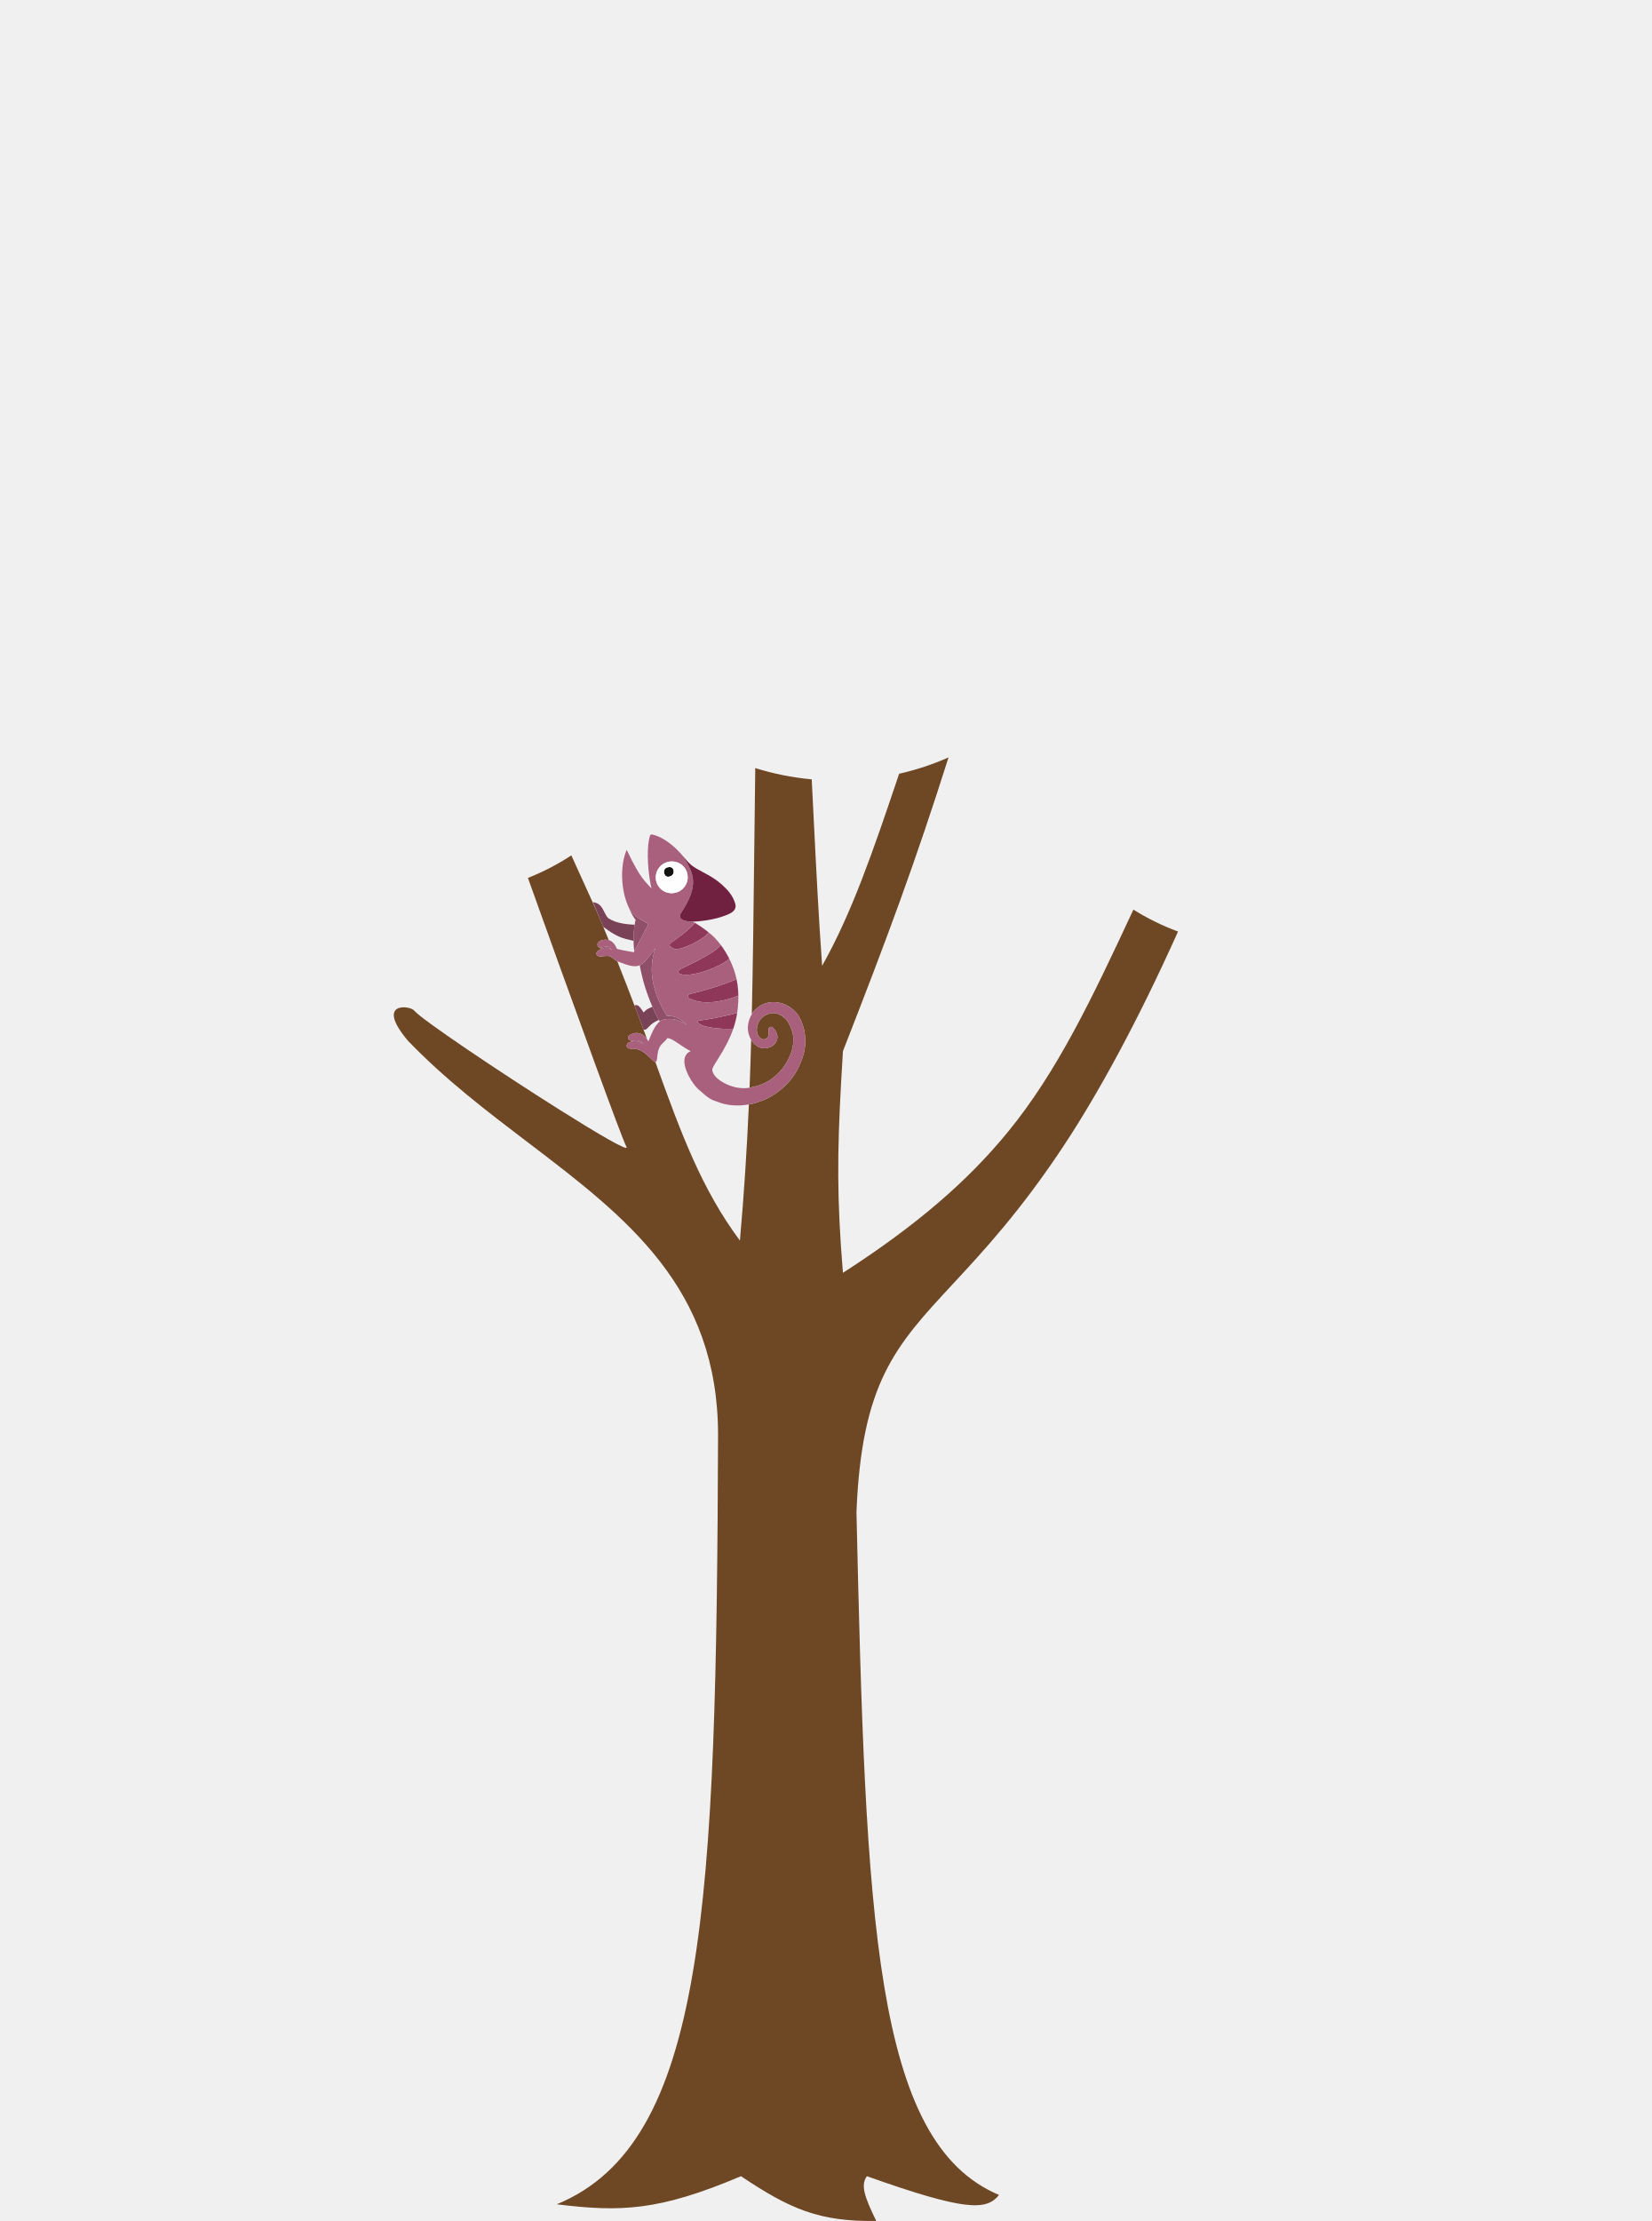
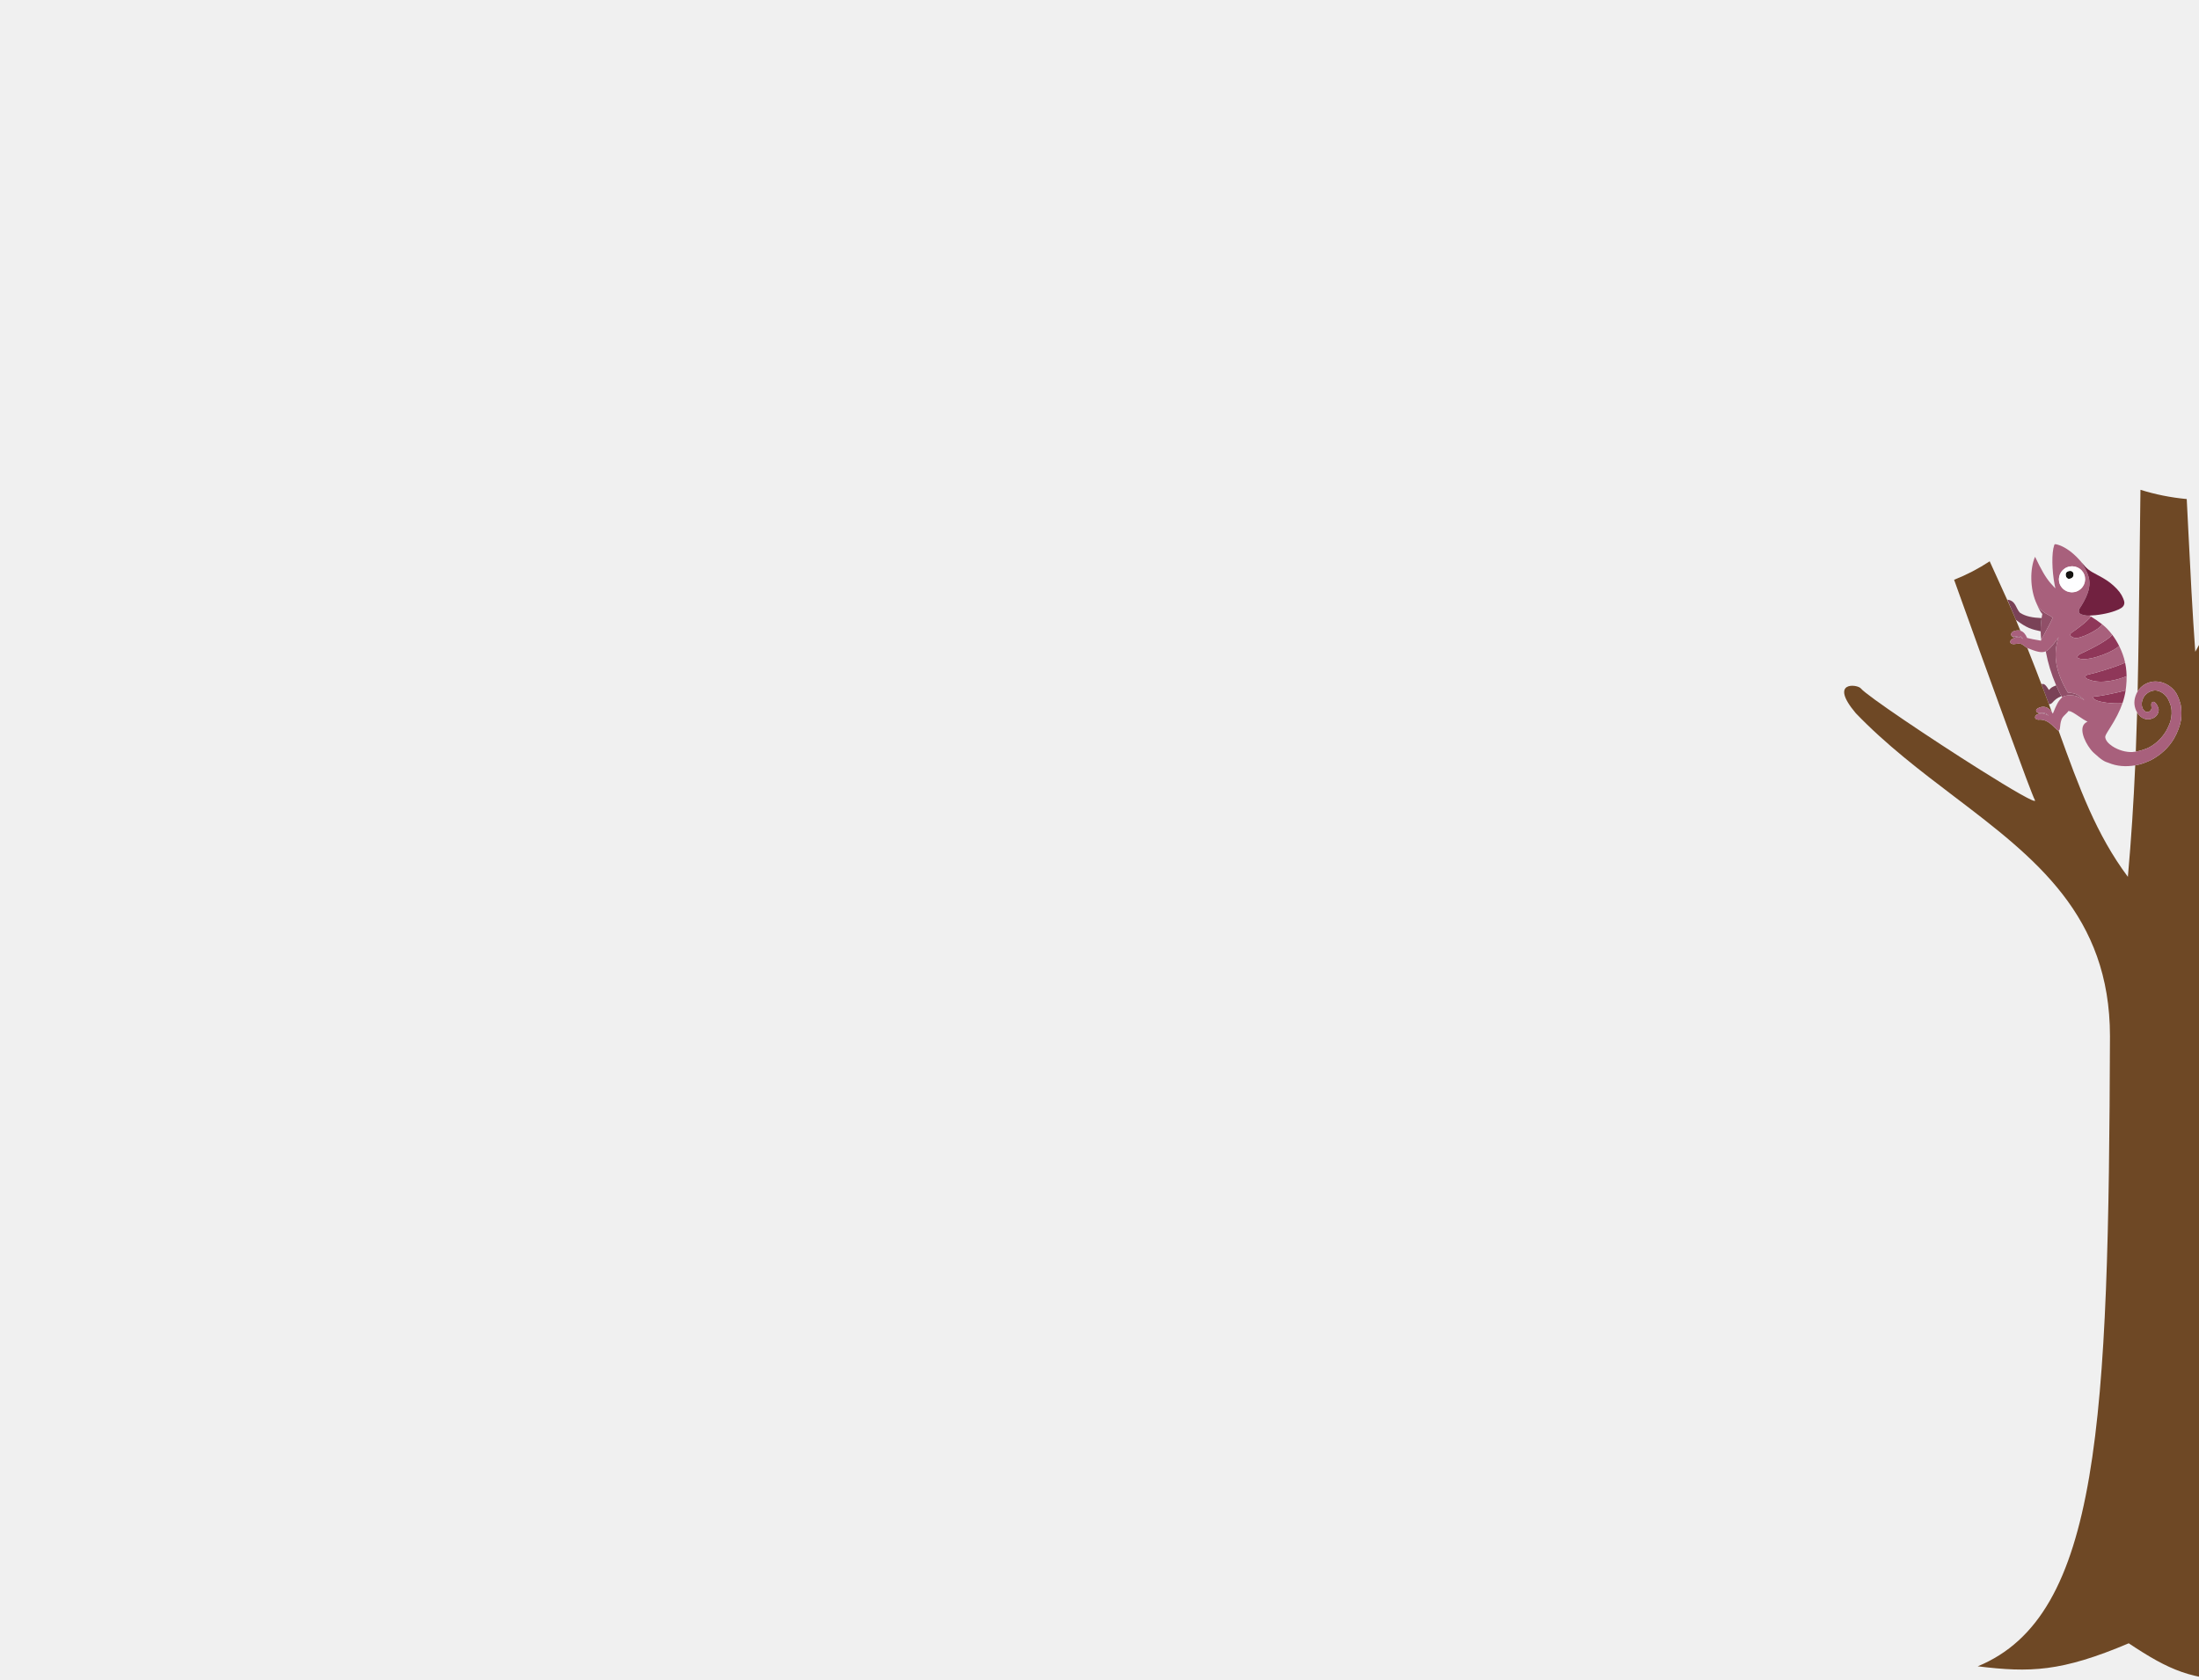
- <svg xmlns="http://www.w3.org/2000/svg" width="839" height="1128" viewBox="0 0 839 1128" fill="none">
-   <path d="M326.947 514.214C324.37 510.043 323.753 510.417 322.294 510.539C322.591 511.332 322.887 512.123 323.182 512.912C323.321 513.284 323.461 513.656 323.599 514.028C324.734 517.061 325.852 520.056 326.946 522.989C329.342 523.316 329.187 520.18 334.748 518.025C333.727 516.4 332.575 514.03 331.431 511.335C328.841 512.408 328.528 512.554 326.947 514.214Z" fill="#7A4257" />
-   <path d="M332.957 481.5C330.926 484.453 327.168 489.429 324.985 490.275C326.51 498.172 328.288 503.932 331.431 511.335C332.575 514.03 333.727 516.4 334.748 518.025C334.893 518.256 335.036 518.472 335.175 518.672C336.645 517.512 342.925 515.994 348.85 520.611C347.517 518.887 343.641 515.554 338.797 516.013C331.457 503.761 329.05 492.762 332.957 481.5Z" fill="#904F68" />
-   <path d="M319.534 461.149C319.633 461.406 321.29 465.491 322.871 467.094C322.724 467.706 322.553 468.575 322.395 469.641C322.079 471.755 321.807 474.643 321.843 477.83C321.862 479.521 321.967 481.295 322.198 483.084C324.615 478.775 329.12 470.064 329.225 469.579C329.318 469.149 328.432 468.666 327.134 467.958C324.839 466.706 321.258 464.752 319.534 461.149Z" fill="#904F68" />
-   <path d="M310.978 482.655C309.747 480.836 309.226 480.38 306.149 481.055C304.818 481.347 303.997 480.983 303.671 480.391C304.208 481.482 305.302 481.801 305.783 481.824C307.576 481.092 309.209 481.014 310.978 482.655Z" fill="#904F68" />
-   <path d="M366.168 479.931C363.393 483.877 350.184 490.062 346.769 491.66C346.529 491.772 346.338 491.862 346.202 491.927C346.179 491.938 346.157 491.948 346.136 491.958C346.054 491.997 346 492.024 345.976 492.038C345.424 492.348 342.753 494.371 346.814 494.962C353.622 495.955 367.076 490.332 370.476 486.902C369.244 484.445 367.793 482.091 366.168 479.931Z" fill="#8F3759" />
-   <path d="M374.676 500.088C374.55 499.159 374.384 498.222 374.181 497.282C367.263 500.413 354.503 504.02 351.556 504.571C348.609 505.122 348.99 506.947 351.764 507.74C359.311 510.901 370.465 507.658 375.098 505.641C375.068 503.75 374.926 501.913 374.676 500.088Z" fill="#8F3759" />
-   <path d="M374.496 514.44C368.477 516.179 357.303 518.222 355.819 518.206C354.336 518.19 353.522 518.948 355.835 520.342C358.147 521.735 365.876 522.871 372.525 522.441C373.443 519.771 374.082 517.149 374.496 514.44Z" fill="#8F3759" />
-   <path fill-rule="evenodd" clip-rule="evenodd" d="M305.391 485.76C305.394 485.76 305.389 485.76 305.391 485.76Z" fill="#A8607C" />
-   <path d="M308.994 466.306C306.483 463.828 306.468 458.714 301.204 458.214C302.993 462.404 304.721 466.508 306.392 470.53C306.415 470.585 306.437 470.64 306.46 470.695C306.463 470.701 306.466 470.708 306.468 470.714C313.406 475.921 316.092 476.543 321.843 477.83C321.807 474.643 322.079 471.755 322.395 469.641C316.899 469.407 312.46 468.582 308.994 466.306Z" fill="#7A4257" />
-   <path d="M540.633 581.52C557.779 555.533 577.819 519.114 598.454 473.115C590.442 470.148 582.848 466.402 575.778 461.976C554.657 507.319 536.999 544.445 511.859 575.089C491.738 599.617 466.11 622.023 428.222 646.449C425.09 608.989 425.328 585.241 427.279 549.908C427.56 544.824 427.876 539.501 428.222 533.862C451.212 475.09 464.995 437.839 481.867 384.666C473.936 388.188 465.535 390.989 456.771 392.973C443.225 433.203 432.704 463.743 417.649 490.519C415.821 464.945 414.704 442.586 413.234 413.188C412.958 407.67 412.67 401.905 412.362 395.823C402.415 394.901 392.809 392.949 383.679 390.089C383.479 405.109 383.314 419.379 383.156 433.007L383.156 433.047C382.808 463.136 382.496 490.097 381.925 515.096C382.632 513.913 383.493 512.912 384.59 511.992C389.967 507.457 397.943 508.029 403.552 513.359C405.385 515.115 406.473 516.894 407.59 520.006C408.017 521.185 408.484 522.732 408.627 523.445C409.158 526.149 409.218 530.231 408.774 532.973C408.237 536.312 406.525 540.816 404.417 544.409C401.29 549.756 396.476 554.295 390.513 557.506C388.949 558.349 384.929 559.906 383.193 560.342C382.267 560.573 381.348 560.768 380.438 560.926C379.42 583.935 377.99 606.388 375.884 630.063C356.311 603.776 345.889 575.32 332.957 539.452C332.296 539.253 331.48 538.449 330.475 537.458C328.217 535.233 324.999 532.061 320.414 532.662C317.277 532.327 318.433 529.972 319.335 529.536C320.209 529.114 320.968 528.863 321.677 528.759C321.385 528.792 320.658 528.558 320.313 528.431L320.296 528.425C319.13 527.988 318.177 526.631 320.177 525.517C321.995 524.504 324.413 524.118 326.641 525.659C327.365 526.16 328.069 526.864 328.726 527.817C328.141 526.223 327.548 524.614 326.946 522.989C325.852 520.056 324.734 517.061 323.599 514.028C320.508 505.824 317.192 497.236 313.593 488.214C313.593 488.214 313.157 488.088 311.116 486.442C309.683 485.286 308.594 485.407 306.42 485.65C306.326 485.66 306.231 485.671 306.133 485.682C306.01 485.695 305.885 485.709 305.755 485.723C305.658 485.733 305.56 485.743 305.459 485.753C305.445 485.755 305.432 485.756 305.419 485.757C305.398 485.759 305.377 485.761 305.356 485.763C305.328 485.765 305.3 485.767 305.272 485.769C305.252 485.77 305.233 485.771 305.213 485.772C305.196 485.773 305.179 485.774 305.162 485.774C305.148 485.775 305.135 485.775 305.121 485.776C305.096 485.777 305.07 485.777 305.045 485.777C305.017 485.778 304.989 485.778 304.961 485.777C302.814 485.756 302.361 484.008 303.875 482.824C304.048 482.689 304.247 482.561 304.472 482.444C304.92 482.21 305.356 481.999 305.783 481.824C305.302 481.801 304.208 481.482 303.671 480.391C303.243 479.614 303.666 478.443 304.905 477.845C306.555 477.205 307.998 477.084 309.242 477.444C308.335 475.226 307.411 472.983 306.468 470.714L306.46 470.695L306.392 470.53C303.133 462.685 299.452 454.636 295.6 446.213C293.841 442.367 292.047 438.442 290.24 434.422C283.395 438.935 276.009 442.786 268.19 445.876C276.946 470.428 291.318 510.223 302.266 540.204C310.487 562.718 316.989 580.134 318.259 582.491C319.719 585.204 304.119 576.108 284.346 563.66C254.029 544.575 213.901 517.611 210.41 513.248C208.295 510.605 190.322 508.491 207.239 528.576C226.071 548.177 247.338 564.353 268.011 580.078L268.551 580.489C318.474 618.463 364.782 653.955 364.782 728.907C363.926 967.721 358.638 1088.31 282.838 1119.52C315.233 1123.48 334.582 1122.98 376.413 1105.25C401.322 1121.86 415.982 1128.39 445.14 1127.98C439.066 1115.5 437.157 1109.79 440.382 1105.25C490.422 1123.04 501.151 1122.78 507.523 1114.77C443.821 1088 439.836 974.557 435.095 768.022C437.731 702.018 454.887 683.54 484.013 652.17C499.592 635.39 518.595 614.922 540.633 581.52Z" fill="#6E4825" />
-   <path d="M321.347 528.535C321.034 528.605 320.665 528.56 320.313 528.431C320.658 528.558 321.385 528.792 321.677 528.759C323.382 528.508 324.801 529.099 326.853 530.167C326.732 530.067 326.616 529.967 326.503 529.871L326.456 529.831C325.18 528.74 324.355 528.035 321.347 528.535Z" fill="#904F68" />
-   <path d="M381.599 528.098C381.37 536.393 381.106 544.484 380.794 552.417C383.509 551.94 386.943 550.883 388.946 549.842C393.252 547.613 397.152 543.842 399.676 539.452C400.622 537.815 401.844 535.023 402.277 533.511C403.117 530.571 403.247 527.095 402.631 524.512C402.224 522.853 400.932 519.898 400.105 518.756C398.147 516.029 395.035 514.325 392.328 514.503C390.746 514.613 388.809 515.408 387.544 516.489C386.346 517.514 385.632 518.53 385.061 519.992C384.001 522.706 384.435 525.581 386.135 527.108C386.895 527.774 387.598 527.989 388.439 527.796C389.759 527.506 390.689 526.245 390.528 524.992C390.231 522.7 390.339 522.141 391.142 521.697C391.592 521.449 391.723 521.443 392.168 521.639C393.029 522.03 393.909 523.195 394.521 524.775C394.995 526.038 395.024 526.189 394.931 527.053C394.676 529.293 393.289 531.012 391.003 531.898C387.376 533.303 383.762 531.798 381.599 528.098Z" fill="#6E4825" />
-   <path d="M352.943 468.661C350.347 472.251 342.835 477.451 341.315 478.483C339.795 479.515 339.462 480.752 342.633 481.886C345.805 483.02 358.238 476.8 359.94 473.482C357.656 471.657 354.987 469.848 352.943 468.661Z" fill="#8F3759" />
-   <path fill-rule="evenodd" clip-rule="evenodd" d="M330.518 449.149C330.642 449.792 330.829 450.571 330.982 451.19C330.73 450.937 330.477 450.685 330.225 450.433C329.485 449.678 328.589 448.717 327.929 447.939C324.754 444.191 322.291 439.839 318.358 431.622C315.172 438.838 314.972 451.617 319.534 461.149C321.258 464.752 324.839 466.706 327.134 467.958C328.432 468.666 329.318 469.149 329.225 469.579C329.12 470.064 324.615 478.775 322.198 483.084L321.962 483.618C320.862 483.412 320.008 483.266 319.242 483.135C317.495 482.837 316.198 482.615 313.429 481.927C312.492 479.642 311.209 478.149 309.557 477.547C309.453 477.509 309.348 477.475 309.242 477.444C307.998 477.084 306.555 477.205 304.905 477.845C303.666 478.443 303.243 479.614 303.671 480.391C303.997 480.983 304.818 481.347 306.149 481.055C309.226 480.38 309.747 480.836 310.978 482.655C309.209 481.014 307.576 481.092 305.783 481.824C305.356 481.999 304.92 482.21 304.472 482.444C304.247 482.561 304.048 482.689 303.875 482.824C302.361 484.008 302.814 485.756 304.961 485.777C304.989 485.778 305.017 485.778 305.045 485.777C305.07 485.777 305.096 485.777 305.121 485.776L305.162 485.774L305.213 485.772C305.233 485.771 305.252 485.77 305.272 485.769C305.3 485.767 305.328 485.765 305.356 485.763C305.377 485.761 305.398 485.759 305.419 485.757L305.459 485.753C305.56 485.743 305.658 485.733 305.755 485.723C305.885 485.709 306.01 485.695 306.133 485.682L306.42 485.65C308.594 485.407 309.683 485.286 311.116 486.442C313.157 488.088 313.593 488.214 313.593 488.214C319.219 490.391 322.095 491.395 324.985 490.275C327.168 489.429 330.926 484.453 332.957 481.5C329.05 492.762 331.457 503.761 338.797 516.013C343.641 515.554 347.517 518.887 348.85 520.611C342.925 515.994 336.645 517.512 335.175 518.672C332.719 521.101 331.859 522.821 329.386 528.891C329.173 528.502 328.952 528.145 328.726 527.817C328.069 526.864 327.365 526.16 326.641 525.659C324.413 524.118 321.995 524.504 320.177 525.517C318.177 526.631 319.13 527.988 320.296 528.425L320.313 528.431C320.665 528.56 321.034 528.605 321.347 528.535C324.355 528.035 325.18 528.74 326.456 529.831L326.503 529.871C326.616 529.967 326.732 530.067 326.853 530.167C324.801 529.099 323.382 528.508 321.677 528.759C320.968 528.863 320.209 529.114 319.335 529.536C318.433 529.972 317.277 532.327 320.414 532.662C324.999 532.061 328.217 535.233 330.475 537.458C331.48 538.449 332.296 539.253 332.957 539.452C333.646 539.26 333.755 538.186 333.9 536.75C334.073 535.051 334.296 532.845 335.591 530.991C336.055 530.403 336.685 529.789 337.274 529.215C338.069 528.442 338.792 527.738 338.944 527.255C339.134 527.298 339.22 527.298 339.32 527.298L339.36 527.298L339.371 527.298L339.39 527.298L339.404 527.299C340.735 527.335 342.886 528.791 345.306 530.43C347.091 531.638 349.023 532.945 350.88 533.856C344.607 536.475 348.794 545.839 352.677 550.882C353.358 551.767 354.031 552.519 354.635 553.078C359.853 557.901 361.466 558.616 364.034 559.421C368.931 561.454 374.512 561.956 380.438 560.926C381.348 560.768 382.267 560.573 383.193 560.342C384.929 559.906 388.949 558.349 390.513 557.506C396.476 554.295 401.29 549.756 404.417 544.409C406.525 540.816 408.237 536.312 408.774 532.973C409.218 530.231 409.158 526.149 408.627 523.445C408.484 522.732 408.017 521.185 407.59 520.006C406.473 516.894 405.385 515.115 403.552 513.359C397.943 508.029 389.967 507.457 384.59 511.992C383.493 512.912 382.632 513.913 381.925 515.096C381.662 515.536 381.42 516.002 381.196 516.497C379.556 520.116 379.492 523.612 381.008 526.953C381.19 527.355 381.388 527.737 381.599 528.098C383.762 531.798 387.376 533.303 391.003 531.898C393.289 531.012 394.676 529.293 394.931 527.053C395.024 526.189 394.995 526.038 394.521 524.775C393.909 523.195 393.029 522.03 392.168 521.639C391.723 521.443 391.592 521.449 391.142 521.697C390.339 522.141 390.231 522.7 390.528 524.992C390.689 526.245 389.759 527.506 388.439 527.796C387.598 527.989 386.895 527.774 386.135 527.108C384.435 525.581 384.001 522.706 385.061 519.992C385.632 518.53 386.346 517.514 387.544 516.489C388.809 515.408 390.746 514.613 392.328 514.503C395.035 514.325 398.147 516.029 400.105 518.756C400.932 519.898 402.224 522.853 402.631 524.512C403.247 527.095 403.117 530.571 402.277 533.511C401.844 535.023 400.622 537.815 399.676 539.452C397.152 543.842 393.252 547.613 388.946 549.842C386.943 550.883 383.509 551.94 380.794 552.417C380.027 552.552 379.317 552.641 378.714 552.67C374.637 552.861 370.035 551.542 366.277 549.084C363.671 547.391 362.089 545.405 361.856 543.545C361.755 542.713 362.221 541.779 364.557 538.127C368.319 532.215 370.873 527.25 372.525 522.441C365.876 522.871 358.147 521.735 355.835 520.342C353.522 518.948 354.336 518.19 355.819 518.206C357.303 518.222 368.477 516.179 374.496 514.44C374.632 513.551 374.744 512.653 374.833 511.74C375.043 509.621 375.13 507.602 375.098 505.641C370.465 507.658 359.311 510.901 351.764 507.74C348.99 506.947 348.609 505.122 351.556 504.571C354.503 504.02 367.263 500.413 374.181 497.282C373.426 493.783 372.154 490.247 370.476 486.902C367.076 490.332 353.622 495.955 346.814 494.962C342.753 494.371 345.424 492.348 345.976 492.038C346 492.024 346.054 491.997 346.136 491.958L346.202 491.927C346.338 491.862 346.529 491.772 346.769 491.66C350.184 490.062 363.393 483.877 366.168 479.931C365.203 478.648 364.177 477.433 363.098 476.305C362.254 475.42 361.151 474.449 359.94 473.482C358.238 476.8 345.805 483.02 342.633 481.886C339.462 480.752 339.795 479.515 341.315 478.483C342.835 477.451 350.347 472.251 352.943 468.661C352.432 468.384 352.174 468.231 351.972 468.111L351.938 468.091C350.708 468.122 349.78 468.07 349.394 467.92C346.391 467.383 345.295 466.721 345.566 464.734C345.591 464.546 345.63 464.345 345.679 464.132C355.213 449.706 352.836 444.098 346.828 434.659C343.091 430.26 339.021 426.967 335.015 425.092C333.623 424.433 331.658 423.826 330.942 423.816C330.449 423.806 330.441 423.824 330.206 424.497C328.576 429.201 328.767 439.969 330.518 449.149ZM333.71 448.598C335.366 452.728 340.085 454.722 344.25 453.052C348.415 451.383 350.45 446.681 348.794 442.551C347.139 438.421 342.42 436.426 338.254 438.096C334.089 439.766 332.054 444.468 333.71 448.598Z" fill="#A8607C" />
-   <path d="M351.938 468.091C354.179 468.035 357.422 467.703 360.214 467.188C363.351 466.613 365.499 466.048 368.117 465.103C371.449 463.901 372.997 462.805 373.498 461.314C373.88 460.196 373.767 459.395 372.96 457.419C371.805 454.574 370.025 452.245 366.867 449.401C364.226 447.032 361.619 445.303 357.175 442.989C351.808 440.186 350.623 439.266 347.321 435.248C347.157 435.05 346.993 434.853 346.828 434.659C352.836 444.098 355.213 449.706 345.679 464.132C345.63 464.345 345.591 464.546 345.566 464.734C345.295 466.721 346.391 467.383 349.394 467.92C349.78 468.07 350.708 468.122 351.938 468.091Z" fill="#712140" />
-   <path fill-rule="evenodd" clip-rule="evenodd" d="M338.944 527.255C338.965 527.26 338.985 527.264 339.004 527.268C339.039 527.275 339.071 527.281 339.099 527.285C339.15 527.292 339.191 527.295 339.23 527.297C339.258 527.298 339.291 527.298 339.32 527.298C339.22 527.298 339.134 527.298 338.944 527.255Z" fill="#557129" />
-   <path d="M341.495 440.813C340.776 440.167 339.114 440.24 338.14 440.956C337.23 441.648 337.052 443.129 337.723 444.284C338.32 445.291 339.317 445.559 340.583 445.052C341.593 444.647 342.162 443.884 342.223 442.851C342.263 441.915 342.048 441.304 341.495 440.813Z" fill="#141311" />
-   <path fill-rule="evenodd" clip-rule="evenodd" d="M333.71 448.598C335.366 452.728 340.085 454.722 344.25 453.052C348.415 451.383 350.45 446.681 348.794 442.551C347.139 438.421 342.42 436.426 338.254 438.096C334.089 439.766 332.054 444.468 333.71 448.598ZM338.14 440.956C339.114 440.24 340.776 440.167 341.495 440.813C342.048 441.304 342.263 441.915 342.223 442.851C342.162 443.884 341.593 444.647 340.583 445.052C339.317 445.559 338.32 445.291 337.723 444.284C337.052 443.129 337.23 441.648 338.14 440.956Z" fill="#FEFEFF" />
+ <svg xmlns="http://www.w3.org/2000/svg" width="1483" height="1133" viewBox="0 0 1483 1133" fill="none">
+   <g clip-path="url(#clip0_33_42)">
+     <path d="M1381.78 465.345C1378.98 460.808 1378.31 461.214 1376.72 461.347C1377.04 462.21 1377.37 463.07 1377.69 463.928C1377.84 464.333 1377.99 464.738 1378.14 465.142C1379.38 468.441 1380.59 471.699 1381.78 474.89C1384.39 475.246 1384.22 471.834 1390.27 469.49C1389.16 467.723 1387.91 465.144 1386.66 462.213C1383.84 463.38 1383.5 463.539 1381.78 465.345Z" fill="#7A4257" />
+     <path d="M1388.32 429.759C1386.11 432.971 1382.02 438.384 1379.65 439.305C1381.31 447.894 1383.24 454.16 1386.66 462.213C1387.91 465.144 1389.16 467.723 1390.27 469.49C1390.43 469.742 1390.59 469.977 1390.74 470.194C1392.34 468.932 1399.17 467.281 1405.62 472.303C1404.17 470.428 1399.95 466.803 1394.68 467.302C1386.69 453.975 1384.07 442.009 1388.32 429.759Z" fill="#904F68" />
+     <path d="M1373.72 407.623C1373.82 407.902 1375.63 412.345 1377.35 414.088C1377.19 414.754 1377 415.7 1376.83 416.86C1376.49 419.159 1376.19 422.3 1376.23 425.768C1376.25 427.606 1376.36 429.536 1376.62 431.482C1379.25 426.795 1384.15 417.32 1384.26 416.792C1384.36 416.324 1383.4 415.799 1381.99 415.029C1379.49 413.667 1375.59 411.542 1373.72 407.623Z" fill="#904F68" />
+     <path d="M1364.41 431.016C1363.07 429.037 1362.5 428.541 1359.15 429.275C1357.7 429.593 1356.81 429.197 1356.45 428.553C1357.04 429.74 1358.23 430.087 1358.75 430.112C1360.7 429.316 1362.48 429.23 1364.41 431.016Z" fill="#904F68" />
+     <path d="M1424.46 428.052C1421.44 432.345 1407.07 439.072 1403.35 440.811C1403.09 440.933 1402.89 441.031 1402.74 441.101C1402.71 441.113 1402.69 441.124 1402.67 441.135C1402.58 441.178 1402.52 441.207 1402.49 441.222C1401.89 441.559 1398.98 443.759 1403.4 444.403C1410.81 445.482 1425.45 439.367 1429.15 435.635C1427.81 432.962 1426.23 430.402 1424.46 428.052Z" fill="#8F3759" />
+     <path d="M1433.72 449.979C1433.59 448.968 1433.4 447.948 1433.18 446.926C1425.66 450.332 1411.77 454.256 1408.56 454.856C1405.36 455.455 1405.77 457.44 1408.79 458.302C1417 461.741 1429.14 458.213 1434.18 456.019C1434.15 453.962 1433.99 451.963 1433.72 449.979Z" fill="#8F3759" />
+     <path d="M1433.53 465.591C1426.98 467.482 1414.82 469.704 1413.2 469.687C1411.59 469.669 1410.7 470.494 1413.22 472.01C1415.74 473.526 1424.15 474.761 1431.38 474.293C1432.38 471.389 1433.08 468.538 1433.53 465.591Z" fill="#8F3759" />
+     <path fill-rule="evenodd" clip-rule="evenodd" d="M1358.33 434.393C1358.33 434.393 1358.32 434.393 1358.33 434.393Z" fill="#A8607C" />
+     <path d="M1362.25 413.232C1359.52 410.536 1359.5 404.974 1353.77 404.43C1355.72 408.987 1357.6 413.451 1359.42 417.827C1359.44 417.886 1359.47 417.946 1359.49 418.005C1359.49 418.013 1359.5 418.02 1359.5 418.027C1367.05 423.69 1369.97 424.367 1376.23 425.768C1376.19 422.3 1376.49 419.159 1376.83 416.86C1370.85 416.605 1366.02 415.707 1362.25 413.232Z" fill="#7A4257" />
+     <path d="M1614.32 538.558C1632.98 510.29 1654.78 470.674 1677.24 420.639C1668.52 417.411 1660.25 413.336 1652.56 408.522C1629.58 457.844 1610.36 498.229 1583.01 531.562C1561.11 558.242 1533.22 582.615 1491.99 609.185C1488.58 568.438 1488.84 542.605 1490.97 504.171C1491.27 498.641 1491.61 492.851 1491.99 486.717C1517.01 422.787 1532.01 382.267 1550.37 324.426C1541.74 328.258 1532.6 331.304 1523.06 333.463C1508.32 377.224 1496.87 410.444 1480.49 439.57C1478.5 411.752 1477.28 387.43 1475.68 355.452C1475.38 349.45 1475.07 343.178 1474.73 336.563C1463.91 335.56 1453.46 333.437 1443.52 330.326C1443.3 346.664 1443.12 362.186 1442.95 377.01L1442.95 377.054C1442.57 409.783 1442.23 439.11 1441.61 466.304C1442.38 465.017 1443.32 463.928 1444.51 462.927C1450.36 457.994 1459.04 458.617 1465.15 464.414C1467.14 466.325 1468.32 468.26 1469.54 471.645C1470 472.927 1470.51 474.61 1470.67 475.385C1471.25 478.326 1471.31 482.767 1470.83 485.75C1470.24 489.382 1468.38 494.281 1466.09 498.19C1462.68 504.006 1457.45 508.943 1450.96 512.436C1449.25 513.353 1444.88 515.047 1442.99 515.521C1441.98 515.772 1440.98 515.984 1439.99 516.156C1438.89 541.185 1437.33 565.608 1435.04 591.361C1413.74 562.767 1402.4 531.814 1388.32 492.798C1387.6 492.581 1386.72 491.707 1385.62 490.629C1383.17 488.208 1379.66 484.758 1374.67 485.412C1371.26 485.047 1372.52 482.485 1373.5 482.011C1374.45 481.552 1375.28 481.279 1376.05 481.166C1375.73 481.202 1374.94 480.948 1374.57 480.81L1374.55 480.803C1373.28 480.327 1372.24 478.852 1374.42 477.639C1376.4 476.538 1379.03 476.117 1381.45 477.794C1382.24 478.339 1383 479.105 1383.72 480.141C1383.08 478.407 1382.44 476.657 1381.78 474.89C1380.59 471.699 1379.38 468.441 1378.14 465.142C1374.78 456.218 1371.17 446.876 1367.25 437.063C1367.25 437.063 1366.78 436.925 1364.56 435.135C1363 433.877 1361.81 434.009 1359.45 434.273C1359.34 434.284 1359.24 434.296 1359.13 434.308C1359 434.323 1358.86 434.338 1358.72 434.352C1358.62 434.364 1358.51 434.375 1358.4 434.386C1358.39 434.388 1358.37 434.389 1358.36 434.39C1358.33 434.392 1358.31 434.394 1358.29 434.396C1358.26 434.399 1358.23 434.401 1358.2 434.403C1358.18 434.404 1358.15 434.405 1358.13 434.406C1358.11 434.407 1358.1 434.408 1358.08 434.409C1358.06 434.409 1358.05 434.41 1358.03 434.41C1358.01 434.411 1357.98 434.412 1357.95 434.412C1357.92 434.412 1357.89 434.412 1357.86 434.412C1355.52 434.389 1355.03 432.487 1356.68 431.199C1356.87 431.052 1357.08 430.913 1357.33 430.786C1357.81 430.531 1358.29 430.302 1358.75 430.112C1358.23 430.087 1357.04 429.74 1356.45 428.553C1355.99 427.707 1356.45 426.434 1357.8 425.783C1359.59 425.088 1361.16 424.956 1362.52 425.347C1361.53 422.935 1360.52 420.495 1359.5 418.027L1359.49 418.005L1359.42 417.827C1355.87 409.293 1351.86 400.537 1347.67 391.375C1345.76 387.191 1343.81 382.922 1341.84 378.55C1334.39 383.458 1326.35 387.647 1317.84 391.008C1327.37 417.716 1343.01 461.003 1354.93 493.615C1363.87 518.106 1370.95 537.049 1372.33 539.614C1373.92 542.565 1356.94 532.67 1335.43 519.13C1302.43 498.37 1258.77 469.039 1254.97 464.293C1252.67 461.419 1233.11 459.119 1251.52 480.967C1272.01 502.289 1295.15 519.884 1317.65 536.989L1318.24 537.436C1372.56 578.743 1422.96 617.35 1422.96 698.88C1422.02 958.654 1416.27 1089.83 1333.78 1123.78C1369.04 1128.09 1390.09 1127.54 1435.61 1108.26C1462.72 1126.32 1478.67 1133.42 1510.4 1132.98C1503.79 1119.41 1501.71 1113.19 1505.22 1108.26C1559.68 1127.61 1571.35 1127.32 1578.29 1118.61C1508.97 1089.49 1504.63 966.09 1499.47 741.428C1502.34 669.632 1521.01 649.532 1552.7 615.408C1569.66 597.156 1590.34 574.891 1614.32 538.558Z" fill="#6E4825" />
+     <path d="M1375.69 480.922C1375.35 480.999 1374.95 480.95 1374.57 480.81C1374.94 480.948 1375.73 481.202 1376.05 481.166C1377.9 480.893 1379.45 481.536 1381.68 482.698C1381.55 482.588 1381.42 482.48 1381.3 482.376L1381.25 482.332C1379.86 481.146 1378.96 480.378 1375.69 480.922Z" fill="#904F68" />
+     <path d="M1441.26 480.447C1441.01 489.47 1440.72 498.271 1440.38 506.901C1443.33 506.382 1447.07 505.232 1449.25 504.1C1453.94 501.674 1458.18 497.573 1460.93 492.798C1461.96 491.017 1463.29 487.98 1463.76 486.335C1464.67 483.138 1464.81 479.356 1464.14 476.547C1463.7 474.742 1462.29 471.527 1461.39 470.285C1459.26 467.319 1455.88 465.465 1452.93 465.658C1451.21 465.779 1449.1 466.644 1447.73 467.819C1446.42 468.935 1445.64 470.039 1445.02 471.629C1443.87 474.582 1444.34 477.709 1446.19 479.37C1447.02 480.094 1447.78 480.328 1448.7 480.118C1450.14 479.803 1451.15 478.431 1450.97 477.069C1450.65 474.575 1450.77 473.967 1451.64 473.484C1452.13 473.214 1452.27 473.207 1452.76 473.421C1453.69 473.846 1454.65 475.114 1455.32 476.832C1455.83 478.207 1455.87 478.371 1455.76 479.31C1455.49 481.747 1453.98 483.617 1451.49 484.58C1447.54 486.109 1443.61 484.472 1441.26 480.447Z" fill="#6E4825" />
+     <path d="M1410.07 415.793C1407.25 419.699 1399.07 425.355 1397.42 426.478C1395.76 427.6 1395.4 428.946 1398.85 430.179C1402.31 431.413 1415.84 424.647 1417.69 421.038C1415.2 419.053 1412.3 417.085 1410.07 415.793Z" fill="#8F3759" />
+     <path fill-rule="evenodd" clip-rule="evenodd" d="M1385.67 394.569C1385.81 395.269 1386.01 396.116 1386.17 396.789C1385.9 396.514 1385.63 396.24 1385.35 395.966C1384.55 395.145 1383.57 394.099 1382.85 393.253C1379.4 389.176 1376.72 384.442 1372.44 375.503C1368.97 383.353 1368.75 397.254 1373.72 407.623C1375.59 411.542 1379.49 413.667 1381.99 415.029C1383.4 415.799 1384.36 416.324 1384.26 416.792C1384.15 417.32 1379.25 426.795 1376.62 431.482L1376.36 432.063C1375.16 431.839 1374.23 431.68 1373.4 431.538C1371.5 431.214 1370.09 430.973 1367.07 430.224C1366.05 427.738 1364.66 426.115 1362.86 425.459C1362.75 425.418 1362.63 425.381 1362.52 425.347C1361.16 424.956 1359.59 425.088 1357.8 425.783C1356.45 426.434 1355.99 427.707 1356.45 428.553C1356.81 429.197 1357.7 429.593 1359.15 429.275C1362.5 428.541 1363.07 429.037 1364.41 431.016C1362.48 429.23 1360.7 429.316 1358.75 430.112C1358.29 430.302 1357.81 430.531 1357.33 430.786C1357.08 430.913 1356.87 431.052 1356.68 431.199C1355.03 432.487 1355.52 434.389 1357.86 434.412C1357.89 434.412 1357.92 434.412 1357.95 434.412C1357.98 434.412 1358.01 434.411 1358.03 434.41L1358.08 434.409L1358.13 434.406C1358.15 434.405 1358.18 434.404 1358.2 434.403C1358.23 434.401 1358.26 434.399 1358.29 434.396C1358.31 434.394 1358.33 434.392 1358.36 434.39L1358.4 434.386C1358.51 434.375 1358.62 434.364 1358.72 434.352C1358.86 434.338 1359 434.323 1359.13 434.308L1359.45 434.273C1361.81 434.009 1363 433.877 1364.56 435.135C1366.78 436.925 1367.25 437.063 1367.25 437.063C1373.37 439.431 1376.5 440.522 1379.65 439.305C1382.02 438.384 1386.11 432.971 1388.32 429.759C1384.07 442.009 1386.69 453.975 1394.68 467.302C1399.95 466.803 1404.17 470.428 1405.62 472.303C1399.17 467.281 1392.34 468.932 1390.74 470.194C1388.06 472.836 1387.13 474.707 1384.44 481.309C1384.21 480.887 1383.97 480.498 1383.72 480.141C1383 479.105 1382.24 478.339 1381.45 477.794C1379.03 476.117 1376.4 476.538 1374.42 477.639C1372.24 478.852 1373.28 480.327 1374.55 480.803L1374.57 480.81C1374.95 480.95 1375.35 480.999 1375.69 480.922C1378.96 480.378 1379.86 481.146 1381.25 482.332L1381.3 482.376C1381.42 482.48 1381.55 482.588 1381.68 482.698C1379.45 481.536 1377.9 480.893 1376.05 481.166C1375.28 481.279 1374.45 481.552 1373.5 482.011C1372.52 482.485 1371.26 485.047 1374.67 485.412C1379.66 484.758 1383.17 488.208 1385.62 490.629C1386.72 491.707 1387.6 492.581 1388.32 492.798C1389.07 492.589 1389.19 491.421 1389.35 489.858C1389.54 488.01 1389.78 485.611 1391.19 483.594C1391.69 482.954 1392.38 482.287 1393.02 481.662C1393.89 480.821 1394.67 480.055 1394.84 479.53C1395.05 479.576 1395.14 479.576 1395.25 479.577L1395.29 479.577L1395.3 479.577L1395.32 479.577L1395.34 479.578C1396.79 479.617 1399.13 481.201 1401.76 482.983C1403.7 484.298 1405.81 485.72 1407.83 486.71C1401 489.559 1405.56 499.745 1409.78 505.231C1410.52 506.194 1411.26 507.012 1411.91 507.62C1417.59 512.866 1419.35 513.643 1422.14 514.519C1427.47 516.73 1433.54 517.277 1439.99 516.156C1440.98 515.984 1441.98 515.772 1442.99 515.521C1444.88 515.047 1449.25 513.353 1450.96 512.436C1457.45 508.943 1462.68 504.006 1466.09 498.19C1468.38 494.281 1470.24 489.382 1470.83 485.75C1471.31 482.767 1471.25 478.326 1470.67 475.385C1470.51 474.61 1470 472.927 1469.54 471.645C1468.32 468.26 1467.14 466.325 1465.15 464.414C1459.04 458.617 1450.36 457.994 1444.51 462.927C1443.32 463.928 1442.38 465.017 1441.61 466.304C1441.32 466.783 1441.06 467.289 1440.82 467.828C1439.03 471.764 1438.96 475.567 1440.61 479.201C1440.81 479.639 1441.03 480.054 1441.26 480.447C1443.61 484.472 1447.54 486.109 1451.49 484.58C1453.98 483.617 1455.49 481.747 1455.76 479.31C1455.87 478.371 1455.83 478.207 1455.32 476.832C1454.65 475.114 1453.69 473.846 1452.76 473.421C1452.27 473.207 1452.13 473.214 1451.64 473.484C1450.77 473.967 1450.65 474.575 1450.97 477.069C1451.15 478.431 1450.14 479.803 1448.7 480.118C1447.78 480.328 1447.02 480.094 1446.19 479.37C1444.34 477.709 1443.87 474.582 1445.02 471.629C1445.64 470.039 1446.42 468.935 1447.73 467.819C1449.1 466.644 1451.21 465.779 1452.93 465.658C1455.88 465.465 1459.26 467.319 1461.39 470.285C1462.29 471.527 1463.7 474.742 1464.14 476.547C1464.81 479.356 1464.67 483.138 1463.76 486.335C1463.29 487.98 1461.96 491.017 1460.93 492.798C1458.18 497.573 1453.94 501.674 1449.25 504.1C1447.07 505.232 1443.33 506.382 1440.38 506.901C1439.55 507.047 1438.77 507.144 1438.12 507.175C1433.68 507.383 1428.67 505.949 1424.58 503.275C1421.75 501.433 1420.03 499.273 1419.77 497.25C1419.66 496.345 1420.17 495.329 1422.71 491.356C1426.81 484.925 1429.58 479.524 1431.38 474.293C1424.15 474.761 1415.74 473.526 1413.22 472.01C1410.7 470.494 1411.59 469.669 1413.2 469.687C1414.82 469.704 1426.98 467.482 1433.53 465.591C1433.68 464.623 1433.8 463.646 1433.89 462.653C1434.12 460.348 1434.22 458.152 1434.18 456.019C1429.14 458.213 1417 461.741 1408.79 458.302C1405.77 457.44 1405.36 455.455 1408.56 454.856C1411.77 454.256 1425.66 450.332 1433.18 446.926C1432.36 443.12 1430.98 439.274 1429.15 435.635C1425.45 439.367 1410.81 445.482 1403.4 444.403C1398.98 443.759 1401.89 441.559 1402.49 441.222C1402.52 441.207 1402.58 441.178 1402.67 441.135L1402.74 441.101C1402.89 441.031 1403.09 440.933 1403.35 440.811C1407.07 439.072 1421.44 432.345 1424.46 428.052C1423.41 426.656 1422.3 425.335 1421.12 424.109C1420.2 423.146 1419 422.089 1417.69 421.038C1415.84 424.647 1402.31 431.413 1398.85 430.179C1395.4 428.946 1395.76 427.6 1397.42 426.478C1399.07 425.355 1407.25 419.699 1410.07 415.793C1409.52 415.492 1409.24 415.326 1409.02 415.195L1408.98 415.174C1407.64 415.207 1406.63 415.15 1406.21 414.987C1402.94 414.403 1401.75 413.684 1402.04 411.522C1402.07 411.317 1402.11 411.099 1402.17 410.867C1412.54 395.175 1409.96 389.074 1403.42 378.807C1399.35 374.022 1394.92 370.441 1390.56 368.4C1389.05 367.684 1386.91 367.023 1386.13 367.013C1385.59 367.002 1385.59 367.022 1385.33 367.753C1383.56 372.871 1383.76 384.583 1385.67 394.569ZM1389.14 393.969C1390.95 398.462 1396.08 400.631 1400.61 398.815C1405.15 396.999 1407.36 391.884 1405.56 387.392C1403.76 382.899 1398.62 380.73 1394.09 382.546C1389.56 384.362 1387.34 389.477 1389.14 393.969Z" fill="#A8607C" />
+     <path d="M1408.98 415.174C1411.42 415.113 1414.95 414.752 1417.98 414.191C1421.4 413.565 1423.74 412.951 1426.59 411.923C1430.21 410.615 1431.9 409.423 1432.44 407.801C1432.86 406.585 1432.73 405.715 1431.86 403.565C1430.6 400.47 1428.66 397.937 1425.23 394.843C1422.35 392.267 1419.51 390.386 1414.68 387.869C1408.84 384.819 1407.55 383.818 1403.95 379.448C1403.78 379.232 1403.6 379.019 1403.42 378.807C1409.96 389.074 1412.54 395.175 1402.17 410.867C1402.11 411.099 1402.07 411.317 1402.04 411.522C1401.75 413.684 1402.94 414.403 1406.21 414.987C1406.63 415.15 1407.64 415.207 1408.98 415.174Z" fill="#712140" />
+     <path fill-rule="evenodd" clip-rule="evenodd" d="M1394.84 479.53C1394.86 479.536 1394.88 479.54 1394.9 479.544C1394.94 479.552 1394.98 479.558 1395.01 479.562C1395.06 479.57 1395.11 479.574 1395.15 479.575C1395.18 479.577 1395.22 479.577 1395.25 479.577C1395.14 479.576 1395.05 479.576 1394.84 479.53Z" fill="#557129" />
+     <path d="M1397.61 385.502C1396.83 384.798 1395.02 384.878 1393.96 385.657C1392.97 386.409 1392.78 388.02 1393.51 389.277C1394.16 390.373 1395.24 390.664 1396.62 390.112C1397.72 389.672 1398.34 388.842 1398.41 387.718C1398.45 386.7 1398.22 386.035 1397.61 385.502Z" fill="#141311" />
+     <path fill-rule="evenodd" clip-rule="evenodd" d="M1389.14 393.969C1390.95 398.462 1396.08 400.631 1400.61 398.815C1405.15 396.999 1407.36 391.884 1405.56 387.392C1403.76 382.899 1398.62 380.73 1394.09 382.546C1389.56 384.362 1387.34 389.477 1389.14 393.969ZM1393.96 385.657C1395.02 384.878 1396.83 384.798 1397.61 385.502C1398.22 386.035 1398.45 386.7 1398.41 387.718C1398.34 388.842 1397.72 389.672 1396.62 390.112C1395.24 390.664 1394.16 390.373 1393.51 389.277C1392.78 388.02 1392.97 386.409 1393.96 385.657Z" fill="#FEFEFF" />
+   </g>
+   <defs>
+     <clipPath id="clip0_33_42">
+       <rect width="1483" height="1133" fill="white" />
+     </clipPath>
+   </defs>
</svg>
